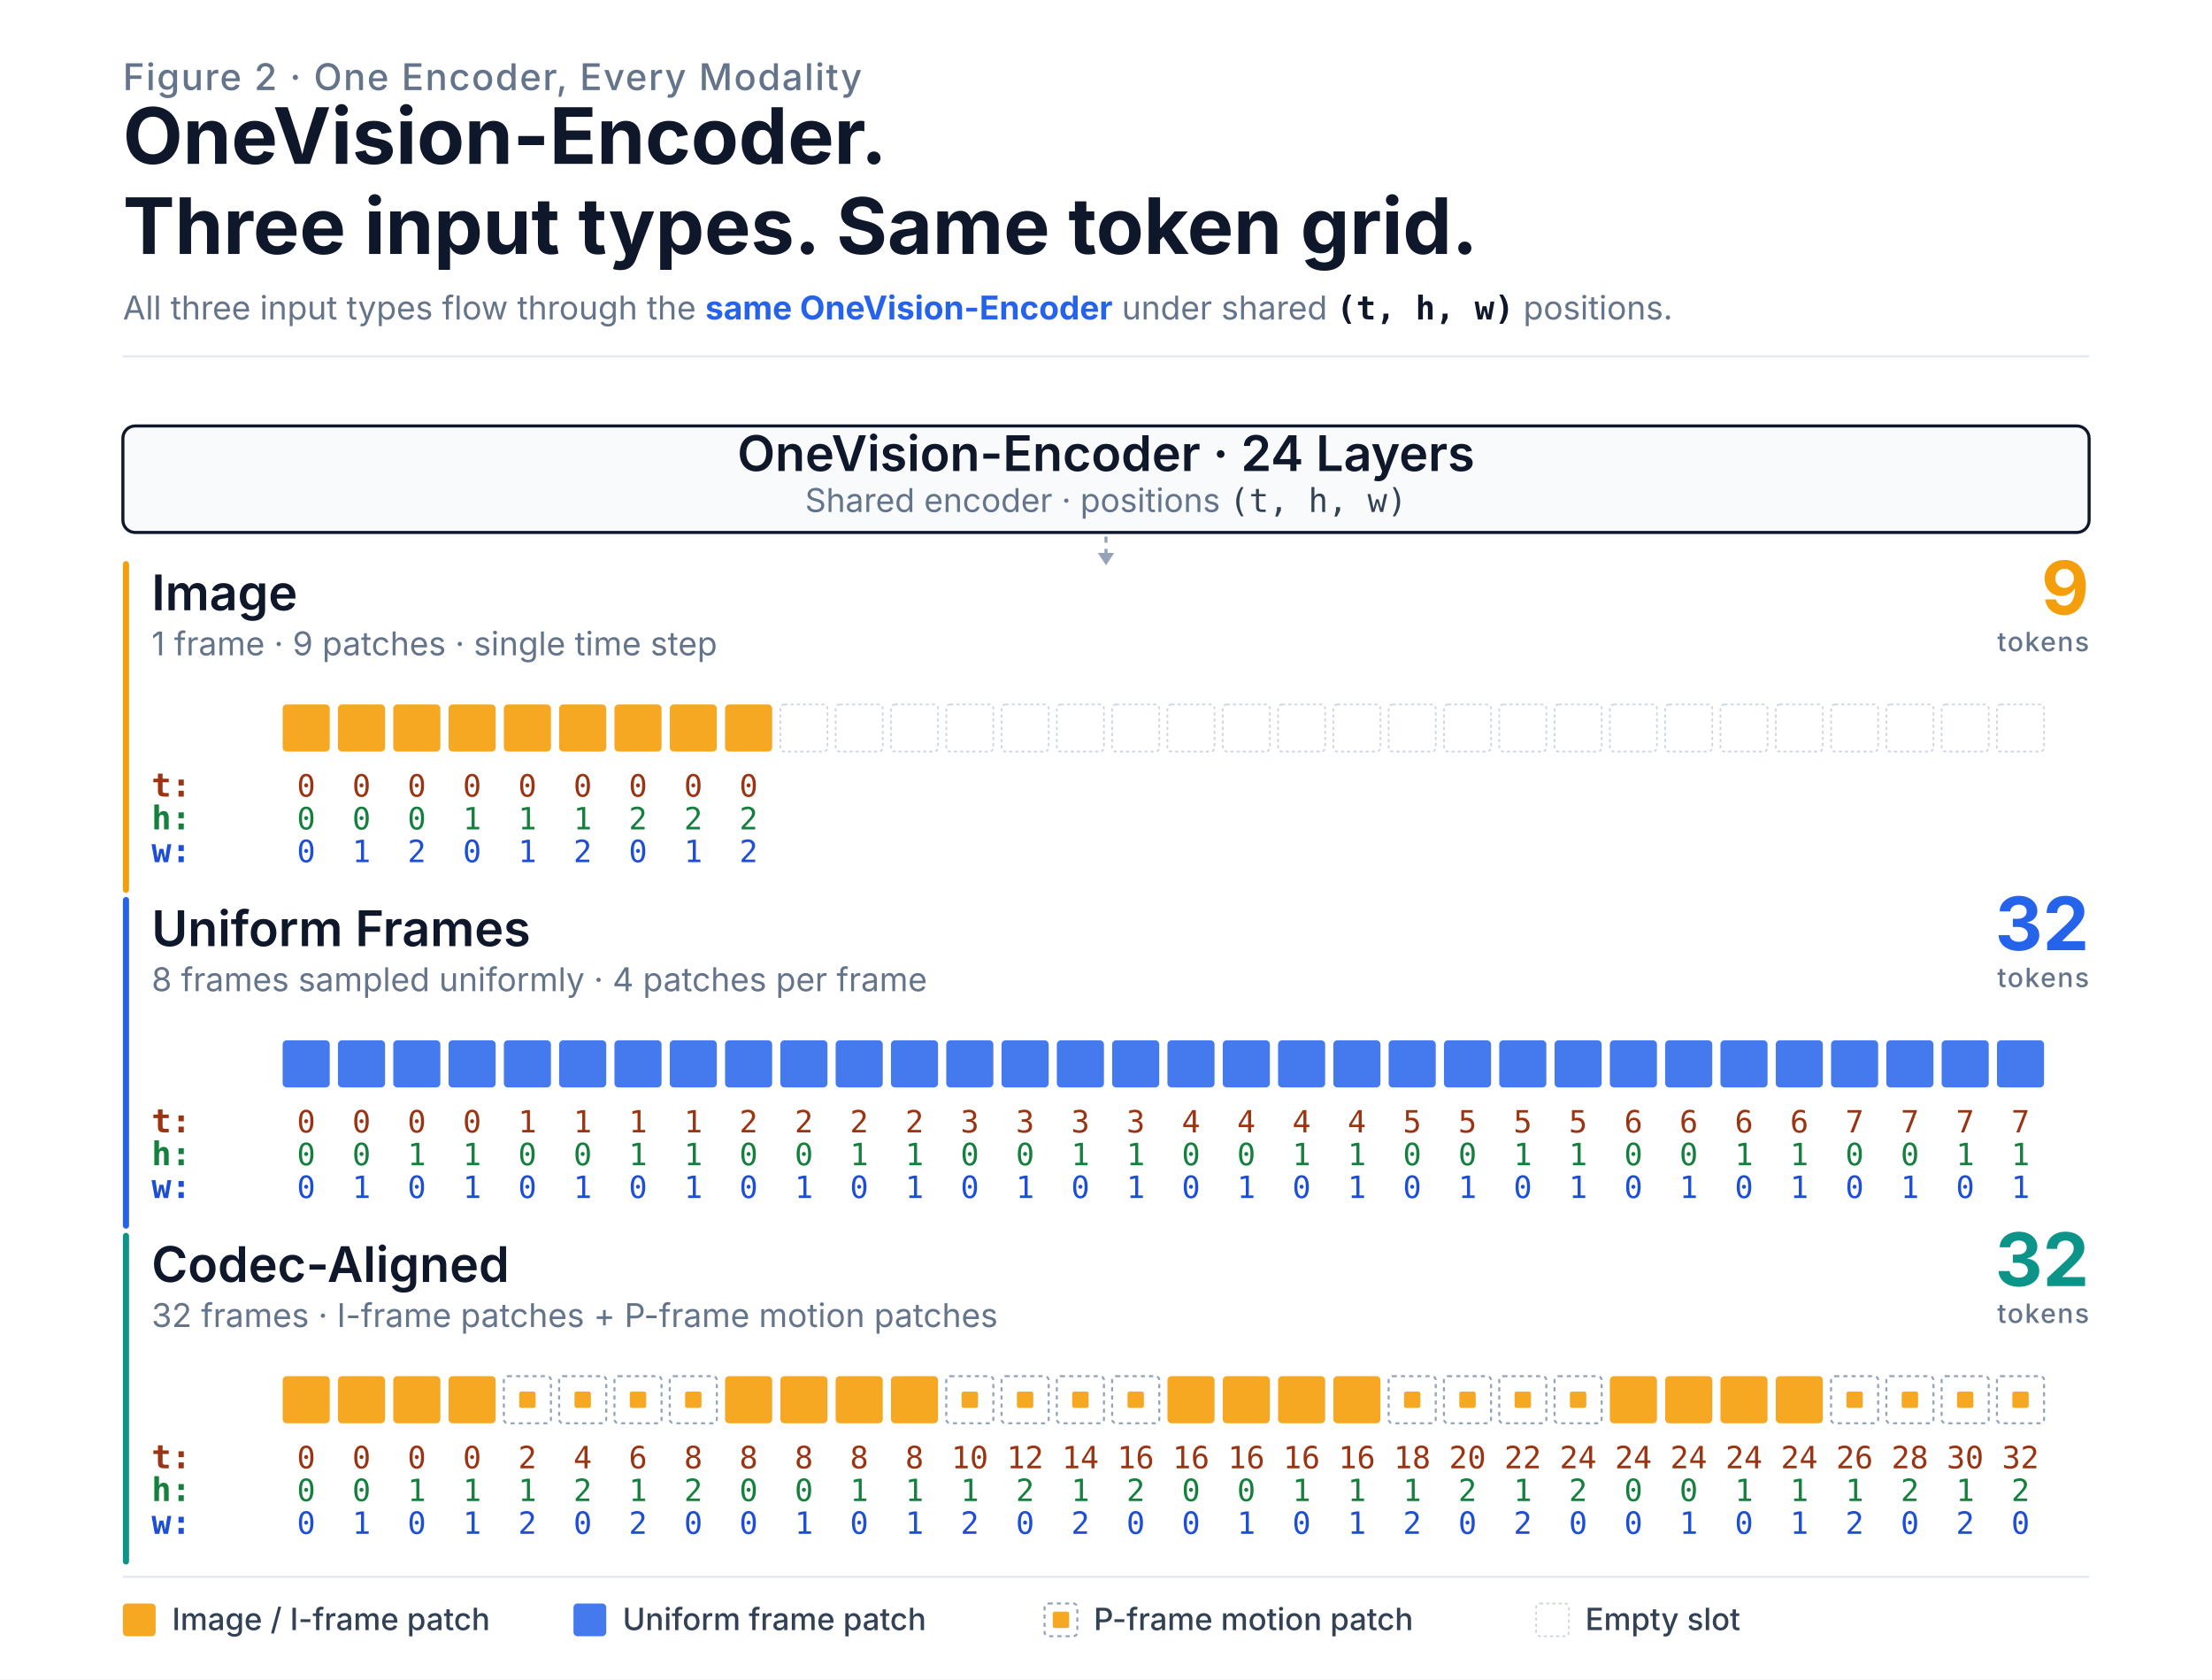
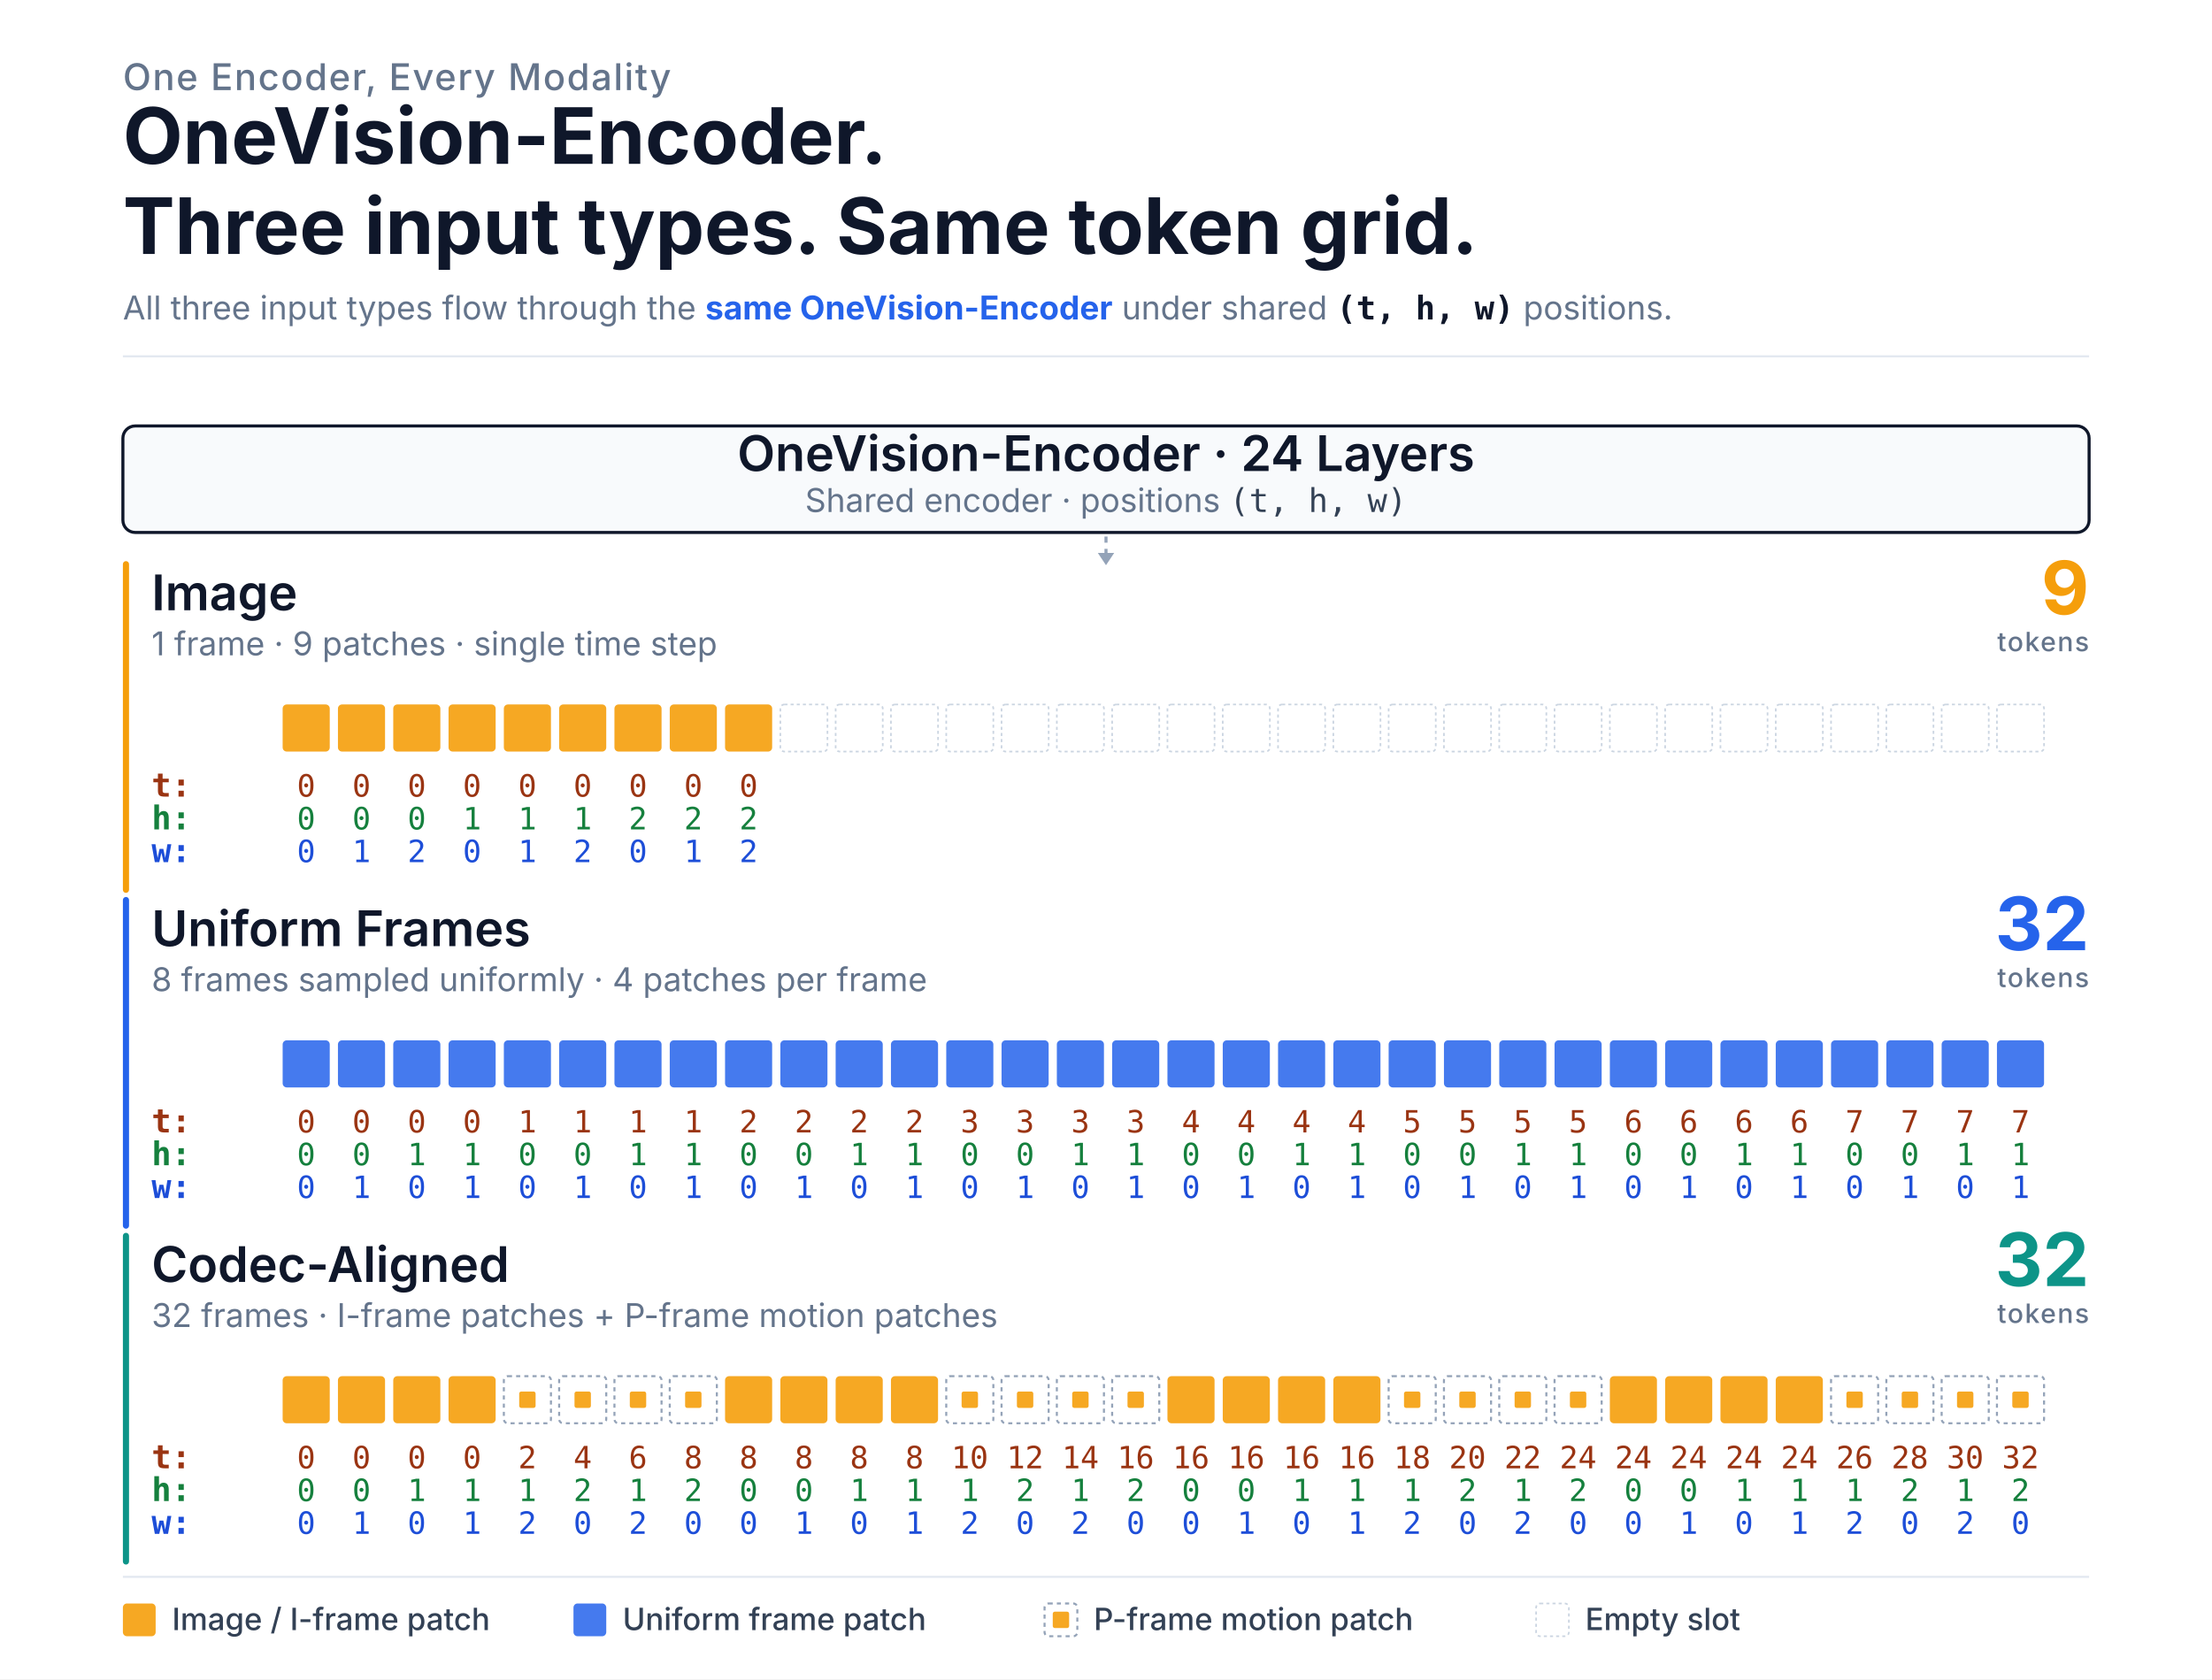
<svg xmlns="http://www.w3.org/2000/svg" viewBox="0 0 1080 820" font-family="-apple-system, BlinkMacSystemFont, 'Inter', 'Segoe UI', sans-serif">
  <defs>
    <style>
.title { font-size: 38px; font-weight: 700; fill: #0f172a; }
      .subtitle { font-size: 18px; font-weight: 500; fill: #64748b; letter-spacing: 0.04em; text-transform: uppercase; }
      .panel-title { font-size: 24px; font-weight: 600; fill: #0f172a; }
      .panel-sub { font-size: 16px; font-weight: 400; fill: #64748b; }
      .stat-num { font-size: 36px; font-weight: 700; }
      .stat-label { font-size: 13px; font-weight: 500; fill: #64748b; letter-spacing: 0.05em; text-transform: uppercase; }
      .pos-label { font-size: 16px; font-weight: 700; font-family: 'SF Mono', 'Menlo', 'Consolas', monospace; }
      .pos-num { font-size: 15px; font-weight: 500; font-family: 'SF Mono', 'Menlo', 'Consolas', monospace; }
      .legend-text { font-size: 15px; font-weight: 500; fill: #334155; }
      .divider { stroke: #e2e8f0; stroke-width: 1; }

    /* Extracted Inline Colors */
    .fill-ffffff { fill: #ffffff; }
    .fill-2563eb { fill: #2563eb; }
    .fill-0f172a { fill: #0f172a; }
    .fill-f8fafc { fill: #f8fafc; }
    .stroke-0f172a { stroke: #0f172a; }
    .fill-334155 { fill: #334155; }
    .stroke-94a3b8 { stroke: #94a3b8; }
    .fill-94a3b8 { fill: #94a3b8; }
    .fill-f59e0b { fill: #f59e0b; }
    .stroke-cbd5e1 { stroke: #cbd5e1; }
    .fill-9a3412 { fill: #9a3412; }
    .fill-15803d { fill: #15803d; }
    .fill-1d4ed8 { fill: #1d4ed8; }
    .fill-0d9488 { fill: #0d9488; }
  </style>
  </defs>
  <rect width="1080" height="820" class="fill-ffffff" />
-   <text x="60" y="44" class="subtitle">Figure 2 · One Encoder, Every Modality</text>
+   <text x="60" y="44" class="subtitle">One Encoder, Every Modality</text>
  <text x="60" y="80" class="title">OneVision-Encoder.</text>
  <text x="60" y="124" class="title">Three input types. Same token grid.</text>
  <text x="60" y="156" class="panel-sub">All three input types flow through the <tspan font-weight="700" class="fill-2563eb">same OneVision-Encoder</tspan> under shared <tspan font-weight="700" font-family="'SF Mono', 'Menlo', monospace" class="fill-0f172a">(t, h, w)</tspan> positions.</text>
  <line x1="60" y1="174" x2="1020" y2="174" class="divider" />
  <g>
    <rect x="60" y="208" width="960" height="52" rx="6" stroke-width="1.5" class="fill-f8fafc stroke-0f172a" />
    <text x="540.0" y="230" text-anchor="middle" class="panel-title">OneVision-Encoder · 24 Layers</text>
    <text x="540.0" y="250" text-anchor="middle" class="panel-sub">Shared encoder · positions <tspan font-family="'SF Mono', 'Menlo', monospace" class="fill-334155">(t, h, w)</tspan>
    </text>
  </g>
  <line x1="540.0" y1="262" x2="540.0" y2="270" stroke-width="1.5" stroke-dasharray="3 3" class="stroke-94a3b8" />
  <polygon points="536,270 544,270 540,276" class="fill-94a3b8" />
  <g>
    <rect x="60" y="274" width="3" height="162" rx="1.5" class="fill-f59e0b" />
    <text x="74" y="298" class="panel-title">Image</text>
    <text x="74" y="320" class="panel-sub">1 frame · 9 patches · single time step</text>
    <text x="1020" y="300" text-anchor="end" class="stat-num fill-f59e0b">9</text>
    <text x="1020" y="318" text-anchor="end" class="stat-label">tokens</text>
    <rect x="138" y="344" width="23" height="23" rx="2" opacity="0.9" class="fill-f59e0b" />
    <rect x="165" y="344" width="23" height="23" rx="2" opacity="0.9" class="fill-f59e0b" />
    <rect x="192" y="344" width="23" height="23" rx="2" opacity="0.9" class="fill-f59e0b" />
    <rect x="219" y="344" width="23" height="23" rx="2" opacity="0.9" class="fill-f59e0b" />
    <rect x="246" y="344" width="23" height="23" rx="2" opacity="0.9" class="fill-f59e0b" />
    <rect x="273" y="344" width="23" height="23" rx="2" opacity="0.9" class="fill-f59e0b" />
    <rect x="300" y="344" width="23" height="23" rx="2" opacity="0.9" class="fill-f59e0b" />
    <rect x="327" y="344" width="23" height="23" rx="2" opacity="0.9" class="fill-f59e0b" />
    <rect x="354" y="344" width="23" height="23" rx="2" opacity="0.9" class="fill-f59e0b" />
    <rect x="381" y="344" width="23" height="23" rx="2" fill="none" stroke-width="0.8" stroke-dasharray="1.5 1.5" class="stroke-cbd5e1" />
    <rect x="408" y="344" width="23" height="23" rx="2" fill="none" stroke-width="0.8" stroke-dasharray="1.5 1.5" class="stroke-cbd5e1" />
    <rect x="435" y="344" width="23" height="23" rx="2" fill="none" stroke-width="0.8" stroke-dasharray="1.5 1.5" class="stroke-cbd5e1" />
    <rect x="462" y="344" width="23" height="23" rx="2" fill="none" stroke-width="0.8" stroke-dasharray="1.5 1.5" class="stroke-cbd5e1" />
    <rect x="489" y="344" width="23" height="23" rx="2" fill="none" stroke-width="0.8" stroke-dasharray="1.5 1.5" class="stroke-cbd5e1" />
    <rect x="516" y="344" width="23" height="23" rx="2" fill="none" stroke-width="0.8" stroke-dasharray="1.5 1.5" class="stroke-cbd5e1" />
    <rect x="543" y="344" width="23" height="23" rx="2" fill="none" stroke-width="0.8" stroke-dasharray="1.5 1.5" class="stroke-cbd5e1" />
    <rect x="570" y="344" width="23" height="23" rx="2" fill="none" stroke-width="0.8" stroke-dasharray="1.5 1.5" class="stroke-cbd5e1" />
    <rect x="597" y="344" width="23" height="23" rx="2" fill="none" stroke-width="0.8" stroke-dasharray="1.5 1.5" class="stroke-cbd5e1" />
    <rect x="624" y="344" width="23" height="23" rx="2" fill="none" stroke-width="0.8" stroke-dasharray="1.5 1.5" class="stroke-cbd5e1" />
    <rect x="651" y="344" width="23" height="23" rx="2" fill="none" stroke-width="0.8" stroke-dasharray="1.5 1.5" class="stroke-cbd5e1" />
    <rect x="678" y="344" width="23" height="23" rx="2" fill="none" stroke-width="0.8" stroke-dasharray="1.5 1.5" class="stroke-cbd5e1" />
    <rect x="705" y="344" width="23" height="23" rx="2" fill="none" stroke-width="0.8" stroke-dasharray="1.5 1.5" class="stroke-cbd5e1" />
    <rect x="732" y="344" width="23" height="23" rx="2" fill="none" stroke-width="0.8" stroke-dasharray="1.5 1.5" class="stroke-cbd5e1" />
    <rect x="759" y="344" width="23" height="23" rx="2" fill="none" stroke-width="0.8" stroke-dasharray="1.5 1.5" class="stroke-cbd5e1" />
    <rect x="786" y="344" width="23" height="23" rx="2" fill="none" stroke-width="0.8" stroke-dasharray="1.5 1.5" class="stroke-cbd5e1" />
    <rect x="813" y="344" width="23" height="23" rx="2" fill="none" stroke-width="0.8" stroke-dasharray="1.5 1.5" class="stroke-cbd5e1" />
    <rect x="840" y="344" width="23" height="23" rx="2" fill="none" stroke-width="0.8" stroke-dasharray="1.5 1.5" class="stroke-cbd5e1" />
    <rect x="867" y="344" width="23" height="23" rx="2" fill="none" stroke-width="0.8" stroke-dasharray="1.5 1.5" class="stroke-cbd5e1" />
    <rect x="894" y="344" width="23" height="23" rx="2" fill="none" stroke-width="0.8" stroke-dasharray="1.5 1.5" class="stroke-cbd5e1" />
    <rect x="921" y="344" width="23" height="23" rx="2" fill="none" stroke-width="0.8" stroke-dasharray="1.5 1.5" class="stroke-cbd5e1" />
    <rect x="948" y="344" width="23" height="23" rx="2" fill="none" stroke-width="0.8" stroke-dasharray="1.5 1.5" class="stroke-cbd5e1" />
    <rect x="975" y="344" width="23" height="23" rx="2" fill="none" stroke-width="0.8" stroke-dasharray="1.5 1.5" class="stroke-cbd5e1" />
    <text x="74" y="389" class="pos-label fill-9a3412">t:</text>
    <text x="149.5" y="389" text-anchor="middle" class="pos-num fill-9a3412">0</text>
    <text x="176.5" y="389" text-anchor="middle" class="pos-num fill-9a3412">0</text>
    <text x="203.5" y="389" text-anchor="middle" class="pos-num fill-9a3412">0</text>
    <text x="230.5" y="389" text-anchor="middle" class="pos-num fill-9a3412">0</text>
    <text x="257.5" y="389" text-anchor="middle" class="pos-num fill-9a3412">0</text>
    <text x="284.5" y="389" text-anchor="middle" class="pos-num fill-9a3412">0</text>
    <text x="311.5" y="389" text-anchor="middle" class="pos-num fill-9a3412">0</text>
    <text x="338.5" y="389" text-anchor="middle" class="pos-num fill-9a3412">0</text>
    <text x="365.5" y="389" text-anchor="middle" class="pos-num fill-9a3412">0</text>
    <text x="74" y="405" class="pos-label fill-15803d">h:</text>
    <text x="149.5" y="405" text-anchor="middle" class="pos-num fill-15803d">0</text>
    <text x="176.5" y="405" text-anchor="middle" class="pos-num fill-15803d">0</text>
    <text x="203.5" y="405" text-anchor="middle" class="pos-num fill-15803d">0</text>
    <text x="230.5" y="405" text-anchor="middle" class="pos-num fill-15803d">1</text>
    <text x="257.5" y="405" text-anchor="middle" class="pos-num fill-15803d">1</text>
    <text x="284.5" y="405" text-anchor="middle" class="pos-num fill-15803d">1</text>
    <text x="311.5" y="405" text-anchor="middle" class="pos-num fill-15803d">2</text>
    <text x="338.5" y="405" text-anchor="middle" class="pos-num fill-15803d">2</text>
    <text x="365.5" y="405" text-anchor="middle" class="pos-num fill-15803d">2</text>
    <text x="74" y="421" class="pos-label fill-1d4ed8">w:</text>
    <text x="149.5" y="421" text-anchor="middle" class="pos-num fill-1d4ed8">0</text>
    <text x="176.5" y="421" text-anchor="middle" class="pos-num fill-1d4ed8">1</text>
    <text x="203.5" y="421" text-anchor="middle" class="pos-num fill-1d4ed8">2</text>
    <text x="230.5" y="421" text-anchor="middle" class="pos-num fill-1d4ed8">0</text>
    <text x="257.5" y="421" text-anchor="middle" class="pos-num fill-1d4ed8">1</text>
    <text x="284.5" y="421" text-anchor="middle" class="pos-num fill-1d4ed8">2</text>
    <text x="311.5" y="421" text-anchor="middle" class="pos-num fill-1d4ed8">0</text>
    <text x="338.5" y="421" text-anchor="middle" class="pos-num fill-1d4ed8">1</text>
    <text x="365.5" y="421" text-anchor="middle" class="pos-num fill-1d4ed8">2</text>
  </g>
  <g>
    <rect x="60" y="438" width="3" height="162" rx="1.5" class="fill-2563eb" />
    <text x="74" y="462" class="panel-title">Uniform Frames</text>
    <text x="74" y="484" class="panel-sub">8 frames sampled uniformly · 4 patches per frame</text>
    <text x="1020" y="464" text-anchor="end" class="stat-num fill-2563eb">32</text>
    <text x="1020" y="482" text-anchor="end" class="stat-label">tokens</text>
    <rect x="138" y="508" width="23" height="23" rx="2" opacity="0.85" class="fill-2563eb" />
    <rect x="165" y="508" width="23" height="23" rx="2" opacity="0.85" class="fill-2563eb" />
    <rect x="192" y="508" width="23" height="23" rx="2" opacity="0.85" class="fill-2563eb" />
    <rect x="219" y="508" width="23" height="23" rx="2" opacity="0.85" class="fill-2563eb" />
    <rect x="246" y="508" width="23" height="23" rx="2" opacity="0.85" class="fill-2563eb" />
    <rect x="273" y="508" width="23" height="23" rx="2" opacity="0.85" class="fill-2563eb" />
    <rect x="300" y="508" width="23" height="23" rx="2" opacity="0.85" class="fill-2563eb" />
    <rect x="327" y="508" width="23" height="23" rx="2" opacity="0.85" class="fill-2563eb" />
    <rect x="354" y="508" width="23" height="23" rx="2" opacity="0.85" class="fill-2563eb" />
    <rect x="381" y="508" width="23" height="23" rx="2" opacity="0.85" class="fill-2563eb" />
    <rect x="408" y="508" width="23" height="23" rx="2" opacity="0.85" class="fill-2563eb" />
    <rect x="435" y="508" width="23" height="23" rx="2" opacity="0.85" class="fill-2563eb" />
    <rect x="462" y="508" width="23" height="23" rx="2" opacity="0.85" class="fill-2563eb" />
    <rect x="489" y="508" width="23" height="23" rx="2" opacity="0.85" class="fill-2563eb" />
    <rect x="516" y="508" width="23" height="23" rx="2" opacity="0.85" class="fill-2563eb" />
    <rect x="543" y="508" width="23" height="23" rx="2" opacity="0.85" class="fill-2563eb" />
    <rect x="570" y="508" width="23" height="23" rx="2" opacity="0.85" class="fill-2563eb" />
    <rect x="597" y="508" width="23" height="23" rx="2" opacity="0.85" class="fill-2563eb" />
    <rect x="624" y="508" width="23" height="23" rx="2" opacity="0.85" class="fill-2563eb" />
    <rect x="651" y="508" width="23" height="23" rx="2" opacity="0.85" class="fill-2563eb" />
    <rect x="678" y="508" width="23" height="23" rx="2" opacity="0.85" class="fill-2563eb" />
    <rect x="705" y="508" width="23" height="23" rx="2" opacity="0.85" class="fill-2563eb" />
    <rect x="732" y="508" width="23" height="23" rx="2" opacity="0.85" class="fill-2563eb" />
    <rect x="759" y="508" width="23" height="23" rx="2" opacity="0.85" class="fill-2563eb" />
    <rect x="786" y="508" width="23" height="23" rx="2" opacity="0.85" class="fill-2563eb" />
    <rect x="813" y="508" width="23" height="23" rx="2" opacity="0.85" class="fill-2563eb" />
    <rect x="840" y="508" width="23" height="23" rx="2" opacity="0.85" class="fill-2563eb" />
    <rect x="867" y="508" width="23" height="23" rx="2" opacity="0.85" class="fill-2563eb" />
    <rect x="894" y="508" width="23" height="23" rx="2" opacity="0.85" class="fill-2563eb" />
    <rect x="921" y="508" width="23" height="23" rx="2" opacity="0.85" class="fill-2563eb" />
    <rect x="948" y="508" width="23" height="23" rx="2" opacity="0.85" class="fill-2563eb" />
    <rect x="975" y="508" width="23" height="23" rx="2" opacity="0.85" class="fill-2563eb" />
    <text x="74" y="553" class="pos-label fill-9a3412">t:</text>
    <text x="149.5" y="553" text-anchor="middle" class="pos-num fill-9a3412">0</text>
    <text x="176.5" y="553" text-anchor="middle" class="pos-num fill-9a3412">0</text>
    <text x="203.5" y="553" text-anchor="middle" class="pos-num fill-9a3412">0</text>
    <text x="230.5" y="553" text-anchor="middle" class="pos-num fill-9a3412">0</text>
    <text x="257.5" y="553" text-anchor="middle" class="pos-num fill-9a3412">1</text>
    <text x="284.5" y="553" text-anchor="middle" class="pos-num fill-9a3412">1</text>
    <text x="311.5" y="553" text-anchor="middle" class="pos-num fill-9a3412">1</text>
    <text x="338.5" y="553" text-anchor="middle" class="pos-num fill-9a3412">1</text>
    <text x="365.5" y="553" text-anchor="middle" class="pos-num fill-9a3412">2</text>
    <text x="392.5" y="553" text-anchor="middle" class="pos-num fill-9a3412">2</text>
    <text x="419.5" y="553" text-anchor="middle" class="pos-num fill-9a3412">2</text>
    <text x="446.5" y="553" text-anchor="middle" class="pos-num fill-9a3412">2</text>
    <text x="473.5" y="553" text-anchor="middle" class="pos-num fill-9a3412">3</text>
    <text x="500.5" y="553" text-anchor="middle" class="pos-num fill-9a3412">3</text>
    <text x="527.5" y="553" text-anchor="middle" class="pos-num fill-9a3412">3</text>
    <text x="554.5" y="553" text-anchor="middle" class="pos-num fill-9a3412">3</text>
    <text x="581.5" y="553" text-anchor="middle" class="pos-num fill-9a3412">4</text>
    <text x="608.5" y="553" text-anchor="middle" class="pos-num fill-9a3412">4</text>
    <text x="635.5" y="553" text-anchor="middle" class="pos-num fill-9a3412">4</text>
    <text x="662.5" y="553" text-anchor="middle" class="pos-num fill-9a3412">4</text>
    <text x="689.5" y="553" text-anchor="middle" class="pos-num fill-9a3412">5</text>
    <text x="716.5" y="553" text-anchor="middle" class="pos-num fill-9a3412">5</text>
    <text x="743.5" y="553" text-anchor="middle" class="pos-num fill-9a3412">5</text>
    <text x="770.5" y="553" text-anchor="middle" class="pos-num fill-9a3412">5</text>
    <text x="797.5" y="553" text-anchor="middle" class="pos-num fill-9a3412">6</text>
    <text x="824.5" y="553" text-anchor="middle" class="pos-num fill-9a3412">6</text>
    <text x="851.5" y="553" text-anchor="middle" class="pos-num fill-9a3412">6</text>
    <text x="878.5" y="553" text-anchor="middle" class="pos-num fill-9a3412">6</text>
    <text x="905.5" y="553" text-anchor="middle" class="pos-num fill-9a3412">7</text>
    <text x="932.5" y="553" text-anchor="middle" class="pos-num fill-9a3412">7</text>
    <text x="959.5" y="553" text-anchor="middle" class="pos-num fill-9a3412">7</text>
    <text x="986.5" y="553" text-anchor="middle" class="pos-num fill-9a3412">7</text>
    <text x="74" y="569" class="pos-label fill-15803d">h:</text>
    <text x="149.5" y="569" text-anchor="middle" class="pos-num fill-15803d">0</text>
    <text x="176.5" y="569" text-anchor="middle" class="pos-num fill-15803d">0</text>
    <text x="203.5" y="569" text-anchor="middle" class="pos-num fill-15803d">1</text>
    <text x="230.5" y="569" text-anchor="middle" class="pos-num fill-15803d">1</text>
    <text x="257.5" y="569" text-anchor="middle" class="pos-num fill-15803d">0</text>
    <text x="284.5" y="569" text-anchor="middle" class="pos-num fill-15803d">0</text>
    <text x="311.5" y="569" text-anchor="middle" class="pos-num fill-15803d">1</text>
    <text x="338.5" y="569" text-anchor="middle" class="pos-num fill-15803d">1</text>
    <text x="365.5" y="569" text-anchor="middle" class="pos-num fill-15803d">0</text>
    <text x="392.5" y="569" text-anchor="middle" class="pos-num fill-15803d">0</text>
    <text x="419.5" y="569" text-anchor="middle" class="pos-num fill-15803d">1</text>
    <text x="446.5" y="569" text-anchor="middle" class="pos-num fill-15803d">1</text>
    <text x="473.5" y="569" text-anchor="middle" class="pos-num fill-15803d">0</text>
    <text x="500.5" y="569" text-anchor="middle" class="pos-num fill-15803d">0</text>
    <text x="527.5" y="569" text-anchor="middle" class="pos-num fill-15803d">1</text>
    <text x="554.5" y="569" text-anchor="middle" class="pos-num fill-15803d">1</text>
    <text x="581.5" y="569" text-anchor="middle" class="pos-num fill-15803d">0</text>
    <text x="608.5" y="569" text-anchor="middle" class="pos-num fill-15803d">0</text>
    <text x="635.5" y="569" text-anchor="middle" class="pos-num fill-15803d">1</text>
    <text x="662.5" y="569" text-anchor="middle" class="pos-num fill-15803d">1</text>
    <text x="689.5" y="569" text-anchor="middle" class="pos-num fill-15803d">0</text>
    <text x="716.5" y="569" text-anchor="middle" class="pos-num fill-15803d">0</text>
    <text x="743.5" y="569" text-anchor="middle" class="pos-num fill-15803d">1</text>
    <text x="770.5" y="569" text-anchor="middle" class="pos-num fill-15803d">1</text>
    <text x="797.5" y="569" text-anchor="middle" class="pos-num fill-15803d">0</text>
    <text x="824.5" y="569" text-anchor="middle" class="pos-num fill-15803d">0</text>
    <text x="851.5" y="569" text-anchor="middle" class="pos-num fill-15803d">1</text>
    <text x="878.5" y="569" text-anchor="middle" class="pos-num fill-15803d">1</text>
    <text x="905.5" y="569" text-anchor="middle" class="pos-num fill-15803d">0</text>
    <text x="932.5" y="569" text-anchor="middle" class="pos-num fill-15803d">0</text>
    <text x="959.5" y="569" text-anchor="middle" class="pos-num fill-15803d">1</text>
    <text x="986.5" y="569" text-anchor="middle" class="pos-num fill-15803d">1</text>
    <text x="74" y="585" class="pos-label fill-1d4ed8">w:</text>
    <text x="149.5" y="585" text-anchor="middle" class="pos-num fill-1d4ed8">0</text>
    <text x="176.5" y="585" text-anchor="middle" class="pos-num fill-1d4ed8">1</text>
    <text x="203.5" y="585" text-anchor="middle" class="pos-num fill-1d4ed8">0</text>
    <text x="230.5" y="585" text-anchor="middle" class="pos-num fill-1d4ed8">1</text>
    <text x="257.5" y="585" text-anchor="middle" class="pos-num fill-1d4ed8">0</text>
    <text x="284.5" y="585" text-anchor="middle" class="pos-num fill-1d4ed8">1</text>
    <text x="311.5" y="585" text-anchor="middle" class="pos-num fill-1d4ed8">0</text>
    <text x="338.5" y="585" text-anchor="middle" class="pos-num fill-1d4ed8">1</text>
    <text x="365.5" y="585" text-anchor="middle" class="pos-num fill-1d4ed8">0</text>
    <text x="392.5" y="585" text-anchor="middle" class="pos-num fill-1d4ed8">1</text>
    <text x="419.5" y="585" text-anchor="middle" class="pos-num fill-1d4ed8">0</text>
    <text x="446.5" y="585" text-anchor="middle" class="pos-num fill-1d4ed8">1</text>
    <text x="473.5" y="585" text-anchor="middle" class="pos-num fill-1d4ed8">0</text>
    <text x="500.5" y="585" text-anchor="middle" class="pos-num fill-1d4ed8">1</text>
    <text x="527.5" y="585" text-anchor="middle" class="pos-num fill-1d4ed8">0</text>
    <text x="554.5" y="585" text-anchor="middle" class="pos-num fill-1d4ed8">1</text>
    <text x="581.5" y="585" text-anchor="middle" class="pos-num fill-1d4ed8">0</text>
    <text x="608.5" y="585" text-anchor="middle" class="pos-num fill-1d4ed8">1</text>
    <text x="635.5" y="585" text-anchor="middle" class="pos-num fill-1d4ed8">0</text>
    <text x="662.5" y="585" text-anchor="middle" class="pos-num fill-1d4ed8">1</text>
    <text x="689.5" y="585" text-anchor="middle" class="pos-num fill-1d4ed8">0</text>
    <text x="716.5" y="585" text-anchor="middle" class="pos-num fill-1d4ed8">1</text>
    <text x="743.5" y="585" text-anchor="middle" class="pos-num fill-1d4ed8">0</text>
    <text x="770.5" y="585" text-anchor="middle" class="pos-num fill-1d4ed8">1</text>
    <text x="797.5" y="585" text-anchor="middle" class="pos-num fill-1d4ed8">0</text>
    <text x="824.5" y="585" text-anchor="middle" class="pos-num fill-1d4ed8">1</text>
    <text x="851.5" y="585" text-anchor="middle" class="pos-num fill-1d4ed8">0</text>
    <text x="878.5" y="585" text-anchor="middle" class="pos-num fill-1d4ed8">1</text>
    <text x="905.5" y="585" text-anchor="middle" class="pos-num fill-1d4ed8">0</text>
    <text x="932.5" y="585" text-anchor="middle" class="pos-num fill-1d4ed8">1</text>
    <text x="959.5" y="585" text-anchor="middle" class="pos-num fill-1d4ed8">0</text>
    <text x="986.5" y="585" text-anchor="middle" class="pos-num fill-1d4ed8">1</text>
  </g>
  <g>
    <rect x="60" y="602" width="3" height="162" rx="1.5" class="fill-0d9488" />
    <text x="74" y="626" class="panel-title">Codec-Aligned</text>
    <text x="74" y="648" class="panel-sub">32 frames · I-frame patches + P-frame motion patches</text>
    <text x="1020" y="628" text-anchor="end" class="stat-num fill-0d9488">32</text>
    <text x="1020" y="646" text-anchor="end" class="stat-label">tokens</text>
    <rect x="138" y="672" width="23" height="23" rx="2" opacity="0.9" class="fill-f59e0b" />
    <rect x="165" y="672" width="23" height="23" rx="2" opacity="0.9" class="fill-f59e0b" />
    <rect x="192" y="672" width="23" height="23" rx="2" opacity="0.9" class="fill-f59e0b" />
    <rect x="219" y="672" width="23" height="23" rx="2" opacity="0.9" class="fill-f59e0b" />
    <rect x="246" y="672" width="23" height="23" rx="2" fill="none" stroke-width="1" stroke-dasharray="2 2" class="stroke-94a3b8" />
    <rect x="253.5" y="679.5" width="8" height="8" rx="1" opacity="0.9" class="fill-f59e0b" />
    <rect x="273" y="672" width="23" height="23" rx="2" fill="none" stroke-width="1" stroke-dasharray="2 2" class="stroke-94a3b8" />
    <rect x="280.5" y="679.5" width="8" height="8" rx="1" opacity="0.9" class="fill-f59e0b" />
    <rect x="300" y="672" width="23" height="23" rx="2" fill="none" stroke-width="1" stroke-dasharray="2 2" class="stroke-94a3b8" />
    <rect x="307.5" y="679.5" width="8" height="8" rx="1" opacity="0.9" class="fill-f59e0b" />
    <rect x="327" y="672" width="23" height="23" rx="2" fill="none" stroke-width="1" stroke-dasharray="2 2" class="stroke-94a3b8" />
    <rect x="334.5" y="679.5" width="8" height="8" rx="1" opacity="0.9" class="fill-f59e0b" />
    <rect x="354" y="672" width="23" height="23" rx="2" opacity="0.9" class="fill-f59e0b" />
    <rect x="381" y="672" width="23" height="23" rx="2" opacity="0.9" class="fill-f59e0b" />
    <rect x="408" y="672" width="23" height="23" rx="2" opacity="0.9" class="fill-f59e0b" />
    <rect x="435" y="672" width="23" height="23" rx="2" opacity="0.9" class="fill-f59e0b" />
    <rect x="462" y="672" width="23" height="23" rx="2" fill="none" stroke-width="1" stroke-dasharray="2 2" class="stroke-94a3b8" />
    <rect x="469.5" y="679.5" width="8" height="8" rx="1" opacity="0.9" class="fill-f59e0b" />
    <rect x="489" y="672" width="23" height="23" rx="2" fill="none" stroke-width="1" stroke-dasharray="2 2" class="stroke-94a3b8" />
    <rect x="496.5" y="679.5" width="8" height="8" rx="1" opacity="0.9" class="fill-f59e0b" />
    <rect x="516" y="672" width="23" height="23" rx="2" fill="none" stroke-width="1" stroke-dasharray="2 2" class="stroke-94a3b8" />
    <rect x="523.5" y="679.5" width="8" height="8" rx="1" opacity="0.9" class="fill-f59e0b" />
    <rect x="543" y="672" width="23" height="23" rx="2" fill="none" stroke-width="1" stroke-dasharray="2 2" class="stroke-94a3b8" />
    <rect x="550.5" y="679.5" width="8" height="8" rx="1" opacity="0.9" class="fill-f59e0b" />
    <rect x="570" y="672" width="23" height="23" rx="2" opacity="0.9" class="fill-f59e0b" />
    <rect x="597" y="672" width="23" height="23" rx="2" opacity="0.9" class="fill-f59e0b" />
    <rect x="624" y="672" width="23" height="23" rx="2" opacity="0.9" class="fill-f59e0b" />
    <rect x="651" y="672" width="23" height="23" rx="2" opacity="0.9" class="fill-f59e0b" />
    <rect x="678" y="672" width="23" height="23" rx="2" fill="none" stroke-width="1" stroke-dasharray="2 2" class="stroke-94a3b8" />
    <rect x="685.5" y="679.5" width="8" height="8" rx="1" opacity="0.9" class="fill-f59e0b" />
    <rect x="705" y="672" width="23" height="23" rx="2" fill="none" stroke-width="1" stroke-dasharray="2 2" class="stroke-94a3b8" />
    <rect x="712.5" y="679.5" width="8" height="8" rx="1" opacity="0.9" class="fill-f59e0b" />
    <rect x="732" y="672" width="23" height="23" rx="2" fill="none" stroke-width="1" stroke-dasharray="2 2" class="stroke-94a3b8" />
    <rect x="739.5" y="679.5" width="8" height="8" rx="1" opacity="0.9" class="fill-f59e0b" />
    <rect x="759" y="672" width="23" height="23" rx="2" fill="none" stroke-width="1" stroke-dasharray="2 2" class="stroke-94a3b8" />
    <rect x="766.5" y="679.5" width="8" height="8" rx="1" opacity="0.9" class="fill-f59e0b" />
    <rect x="786" y="672" width="23" height="23" rx="2" opacity="0.9" class="fill-f59e0b" />
    <rect x="813" y="672" width="23" height="23" rx="2" opacity="0.9" class="fill-f59e0b" />
    <rect x="840" y="672" width="23" height="23" rx="2" opacity="0.9" class="fill-f59e0b" />
    <rect x="867" y="672" width="23" height="23" rx="2" opacity="0.9" class="fill-f59e0b" />
    <rect x="894" y="672" width="23" height="23" rx="2" fill="none" stroke-width="1" stroke-dasharray="2 2" class="stroke-94a3b8" />
    <rect x="901.5" y="679.5" width="8" height="8" rx="1" opacity="0.9" class="fill-f59e0b" />
    <rect x="921" y="672" width="23" height="23" rx="2" fill="none" stroke-width="1" stroke-dasharray="2 2" class="stroke-94a3b8" />
    <rect x="928.5" y="679.5" width="8" height="8" rx="1" opacity="0.9" class="fill-f59e0b" />
    <rect x="948" y="672" width="23" height="23" rx="2" fill="none" stroke-width="1" stroke-dasharray="2 2" class="stroke-94a3b8" />
    <rect x="955.5" y="679.5" width="8" height="8" rx="1" opacity="0.9" class="fill-f59e0b" />
    <rect x="975" y="672" width="23" height="23" rx="2" fill="none" stroke-width="1" stroke-dasharray="2 2" class="stroke-94a3b8" />
    <rect x="982.5" y="679.5" width="8" height="8" rx="1" opacity="0.9" class="fill-f59e0b" />
    <text x="74" y="717" class="pos-label fill-9a3412">t:</text>
    <text x="149.5" y="717" text-anchor="middle" class="pos-num fill-9a3412">0</text>
    <text x="176.5" y="717" text-anchor="middle" class="pos-num fill-9a3412">0</text>
    <text x="203.5" y="717" text-anchor="middle" class="pos-num fill-9a3412">0</text>
    <text x="230.5" y="717" text-anchor="middle" class="pos-num fill-9a3412">0</text>
    <text x="257.5" y="717" text-anchor="middle" class="pos-num fill-9a3412">2</text>
    <text x="284.5" y="717" text-anchor="middle" class="pos-num fill-9a3412">4</text>
    <text x="311.5" y="717" text-anchor="middle" class="pos-num fill-9a3412">6</text>
    <text x="338.5" y="717" text-anchor="middle" class="pos-num fill-9a3412">8</text>
    <text x="365.5" y="717" text-anchor="middle" class="pos-num fill-9a3412">8</text>
    <text x="392.5" y="717" text-anchor="middle" class="pos-num fill-9a3412">8</text>
    <text x="419.5" y="717" text-anchor="middle" class="pos-num fill-9a3412">8</text>
    <text x="446.5" y="717" text-anchor="middle" class="pos-num fill-9a3412">8</text>
    <text x="473.5" y="717" text-anchor="middle" class="pos-num fill-9a3412">10</text>
    <text x="500.5" y="717" text-anchor="middle" class="pos-num fill-9a3412">12</text>
    <text x="527.5" y="717" text-anchor="middle" class="pos-num fill-9a3412">14</text>
    <text x="554.5" y="717" text-anchor="middle" class="pos-num fill-9a3412">16</text>
    <text x="581.5" y="717" text-anchor="middle" class="pos-num fill-9a3412">16</text>
    <text x="608.5" y="717" text-anchor="middle" class="pos-num fill-9a3412">16</text>
    <text x="635.5" y="717" text-anchor="middle" class="pos-num fill-9a3412">16</text>
    <text x="662.5" y="717" text-anchor="middle" class="pos-num fill-9a3412">16</text>
    <text x="689.5" y="717" text-anchor="middle" class="pos-num fill-9a3412">18</text>
    <text x="716.5" y="717" text-anchor="middle" class="pos-num fill-9a3412">20</text>
    <text x="743.5" y="717" text-anchor="middle" class="pos-num fill-9a3412">22</text>
    <text x="770.5" y="717" text-anchor="middle" class="pos-num fill-9a3412">24</text>
    <text x="797.5" y="717" text-anchor="middle" class="pos-num fill-9a3412">24</text>
    <text x="824.5" y="717" text-anchor="middle" class="pos-num fill-9a3412">24</text>
    <text x="851.5" y="717" text-anchor="middle" class="pos-num fill-9a3412">24</text>
    <text x="878.5" y="717" text-anchor="middle" class="pos-num fill-9a3412">24</text>
    <text x="905.5" y="717" text-anchor="middle" class="pos-num fill-9a3412">26</text>
    <text x="932.5" y="717" text-anchor="middle" class="pos-num fill-9a3412">28</text>
    <text x="959.5" y="717" text-anchor="middle" class="pos-num fill-9a3412">30</text>
    <text x="986.5" y="717" text-anchor="middle" class="pos-num fill-9a3412">32</text>
    <text x="74" y="733" class="pos-label fill-15803d">h:</text>
    <text x="149.5" y="733" text-anchor="middle" class="pos-num fill-15803d">0</text>
    <text x="176.5" y="733" text-anchor="middle" class="pos-num fill-15803d">0</text>
    <text x="203.5" y="733" text-anchor="middle" class="pos-num fill-15803d">1</text>
    <text x="230.5" y="733" text-anchor="middle" class="pos-num fill-15803d">1</text>
    <text x="257.5" y="733" text-anchor="middle" class="pos-num fill-15803d">1</text>
    <text x="284.5" y="733" text-anchor="middle" class="pos-num fill-15803d">2</text>
    <text x="311.5" y="733" text-anchor="middle" class="pos-num fill-15803d">1</text>
    <text x="338.5" y="733" text-anchor="middle" class="pos-num fill-15803d">2</text>
    <text x="365.5" y="733" text-anchor="middle" class="pos-num fill-15803d">0</text>
    <text x="392.5" y="733" text-anchor="middle" class="pos-num fill-15803d">0</text>
    <text x="419.5" y="733" text-anchor="middle" class="pos-num fill-15803d">1</text>
    <text x="446.5" y="733" text-anchor="middle" class="pos-num fill-15803d">1</text>
    <text x="473.5" y="733" text-anchor="middle" class="pos-num fill-15803d">1</text>
    <text x="500.5" y="733" text-anchor="middle" class="pos-num fill-15803d">2</text>
    <text x="527.5" y="733" text-anchor="middle" class="pos-num fill-15803d">1</text>
    <text x="554.5" y="733" text-anchor="middle" class="pos-num fill-15803d">2</text>
    <text x="581.5" y="733" text-anchor="middle" class="pos-num fill-15803d">0</text>
    <text x="608.5" y="733" text-anchor="middle" class="pos-num fill-15803d">0</text>
    <text x="635.5" y="733" text-anchor="middle" class="pos-num fill-15803d">1</text>
    <text x="662.5" y="733" text-anchor="middle" class="pos-num fill-15803d">1</text>
    <text x="689.5" y="733" text-anchor="middle" class="pos-num fill-15803d">1</text>
    <text x="716.5" y="733" text-anchor="middle" class="pos-num fill-15803d">2</text>
    <text x="743.5" y="733" text-anchor="middle" class="pos-num fill-15803d">1</text>
    <text x="770.5" y="733" text-anchor="middle" class="pos-num fill-15803d">2</text>
    <text x="797.5" y="733" text-anchor="middle" class="pos-num fill-15803d">0</text>
    <text x="824.5" y="733" text-anchor="middle" class="pos-num fill-15803d">0</text>
    <text x="851.5" y="733" text-anchor="middle" class="pos-num fill-15803d">1</text>
    <text x="878.5" y="733" text-anchor="middle" class="pos-num fill-15803d">1</text>
    <text x="905.5" y="733" text-anchor="middle" class="pos-num fill-15803d">1</text>
    <text x="932.5" y="733" text-anchor="middle" class="pos-num fill-15803d">2</text>
    <text x="959.5" y="733" text-anchor="middle" class="pos-num fill-15803d">1</text>
    <text x="986.5" y="733" text-anchor="middle" class="pos-num fill-15803d">2</text>
    <text x="74" y="749" class="pos-label fill-1d4ed8">w:</text>
    <text x="149.5" y="749" text-anchor="middle" class="pos-num fill-1d4ed8">0</text>
    <text x="176.5" y="749" text-anchor="middle" class="pos-num fill-1d4ed8">1</text>
    <text x="203.5" y="749" text-anchor="middle" class="pos-num fill-1d4ed8">0</text>
    <text x="230.5" y="749" text-anchor="middle" class="pos-num fill-1d4ed8">1</text>
    <text x="257.5" y="749" text-anchor="middle" class="pos-num fill-1d4ed8">2</text>
    <text x="284.5" y="749" text-anchor="middle" class="pos-num fill-1d4ed8">0</text>
    <text x="311.5" y="749" text-anchor="middle" class="pos-num fill-1d4ed8">2</text>
    <text x="338.5" y="749" text-anchor="middle" class="pos-num fill-1d4ed8">0</text>
    <text x="365.5" y="749" text-anchor="middle" class="pos-num fill-1d4ed8">0</text>
    <text x="392.5" y="749" text-anchor="middle" class="pos-num fill-1d4ed8">1</text>
    <text x="419.5" y="749" text-anchor="middle" class="pos-num fill-1d4ed8">0</text>
    <text x="446.5" y="749" text-anchor="middle" class="pos-num fill-1d4ed8">1</text>
    <text x="473.5" y="749" text-anchor="middle" class="pos-num fill-1d4ed8">2</text>
    <text x="500.5" y="749" text-anchor="middle" class="pos-num fill-1d4ed8">0</text>
    <text x="527.5" y="749" text-anchor="middle" class="pos-num fill-1d4ed8">2</text>
    <text x="554.5" y="749" text-anchor="middle" class="pos-num fill-1d4ed8">0</text>
    <text x="581.5" y="749" text-anchor="middle" class="pos-num fill-1d4ed8">0</text>
    <text x="608.5" y="749" text-anchor="middle" class="pos-num fill-1d4ed8">1</text>
    <text x="635.5" y="749" text-anchor="middle" class="pos-num fill-1d4ed8">0</text>
    <text x="662.5" y="749" text-anchor="middle" class="pos-num fill-1d4ed8">1</text>
    <text x="689.5" y="749" text-anchor="middle" class="pos-num fill-1d4ed8">2</text>
    <text x="716.5" y="749" text-anchor="middle" class="pos-num fill-1d4ed8">0</text>
    <text x="743.5" y="749" text-anchor="middle" class="pos-num fill-1d4ed8">2</text>
    <text x="770.5" y="749" text-anchor="middle" class="pos-num fill-1d4ed8">0</text>
    <text x="797.5" y="749" text-anchor="middle" class="pos-num fill-1d4ed8">0</text>
    <text x="824.5" y="749" text-anchor="middle" class="pos-num fill-1d4ed8">1</text>
    <text x="851.5" y="749" text-anchor="middle" class="pos-num fill-1d4ed8">0</text>
    <text x="878.5" y="749" text-anchor="middle" class="pos-num fill-1d4ed8">1</text>
    <text x="905.5" y="749" text-anchor="middle" class="pos-num fill-1d4ed8">2</text>
    <text x="932.5" y="749" text-anchor="middle" class="pos-num fill-1d4ed8">0</text>
    <text x="959.5" y="749" text-anchor="middle" class="pos-num fill-1d4ed8">2</text>
    <text x="986.5" y="749" text-anchor="middle" class="pos-num fill-1d4ed8">0</text>
  </g>
  <line x1="60" y1="770" x2="1020" y2="770" class="divider" />
  <g transform="translate(60, 796)">
    <rect x="0" y="-13" width="16" height="16" rx="2" opacity="0.9" class="fill-f59e0b" />
    <text x="24" y="0" class="legend-text">Image / I-frame patch</text>
    <rect x="220" y="-13" width="16" height="16" rx="2" opacity="0.85" class="fill-2563eb" />
    <text x="244" y="0" class="legend-text">Uniform frame patch</text>
    <rect x="450" y="-13" width="16" height="16" rx="2" fill="none" stroke-width="1" stroke-dasharray="2 2" class="stroke-94a3b8" />
    <rect x="454" y="-9" width="8" height="8" rx="1" opacity="0.9" class="fill-f59e0b" />
    <text x="474" y="0" class="legend-text">P-frame motion patch</text>
    <rect x="690" y="-13" width="16" height="16" rx="2" fill="none" stroke-width="0.8" stroke-dasharray="1.5 1.5" class="stroke-cbd5e1" />
    <text x="714" y="0" class="legend-text">Empty slot</text>
  </g>
</svg>
